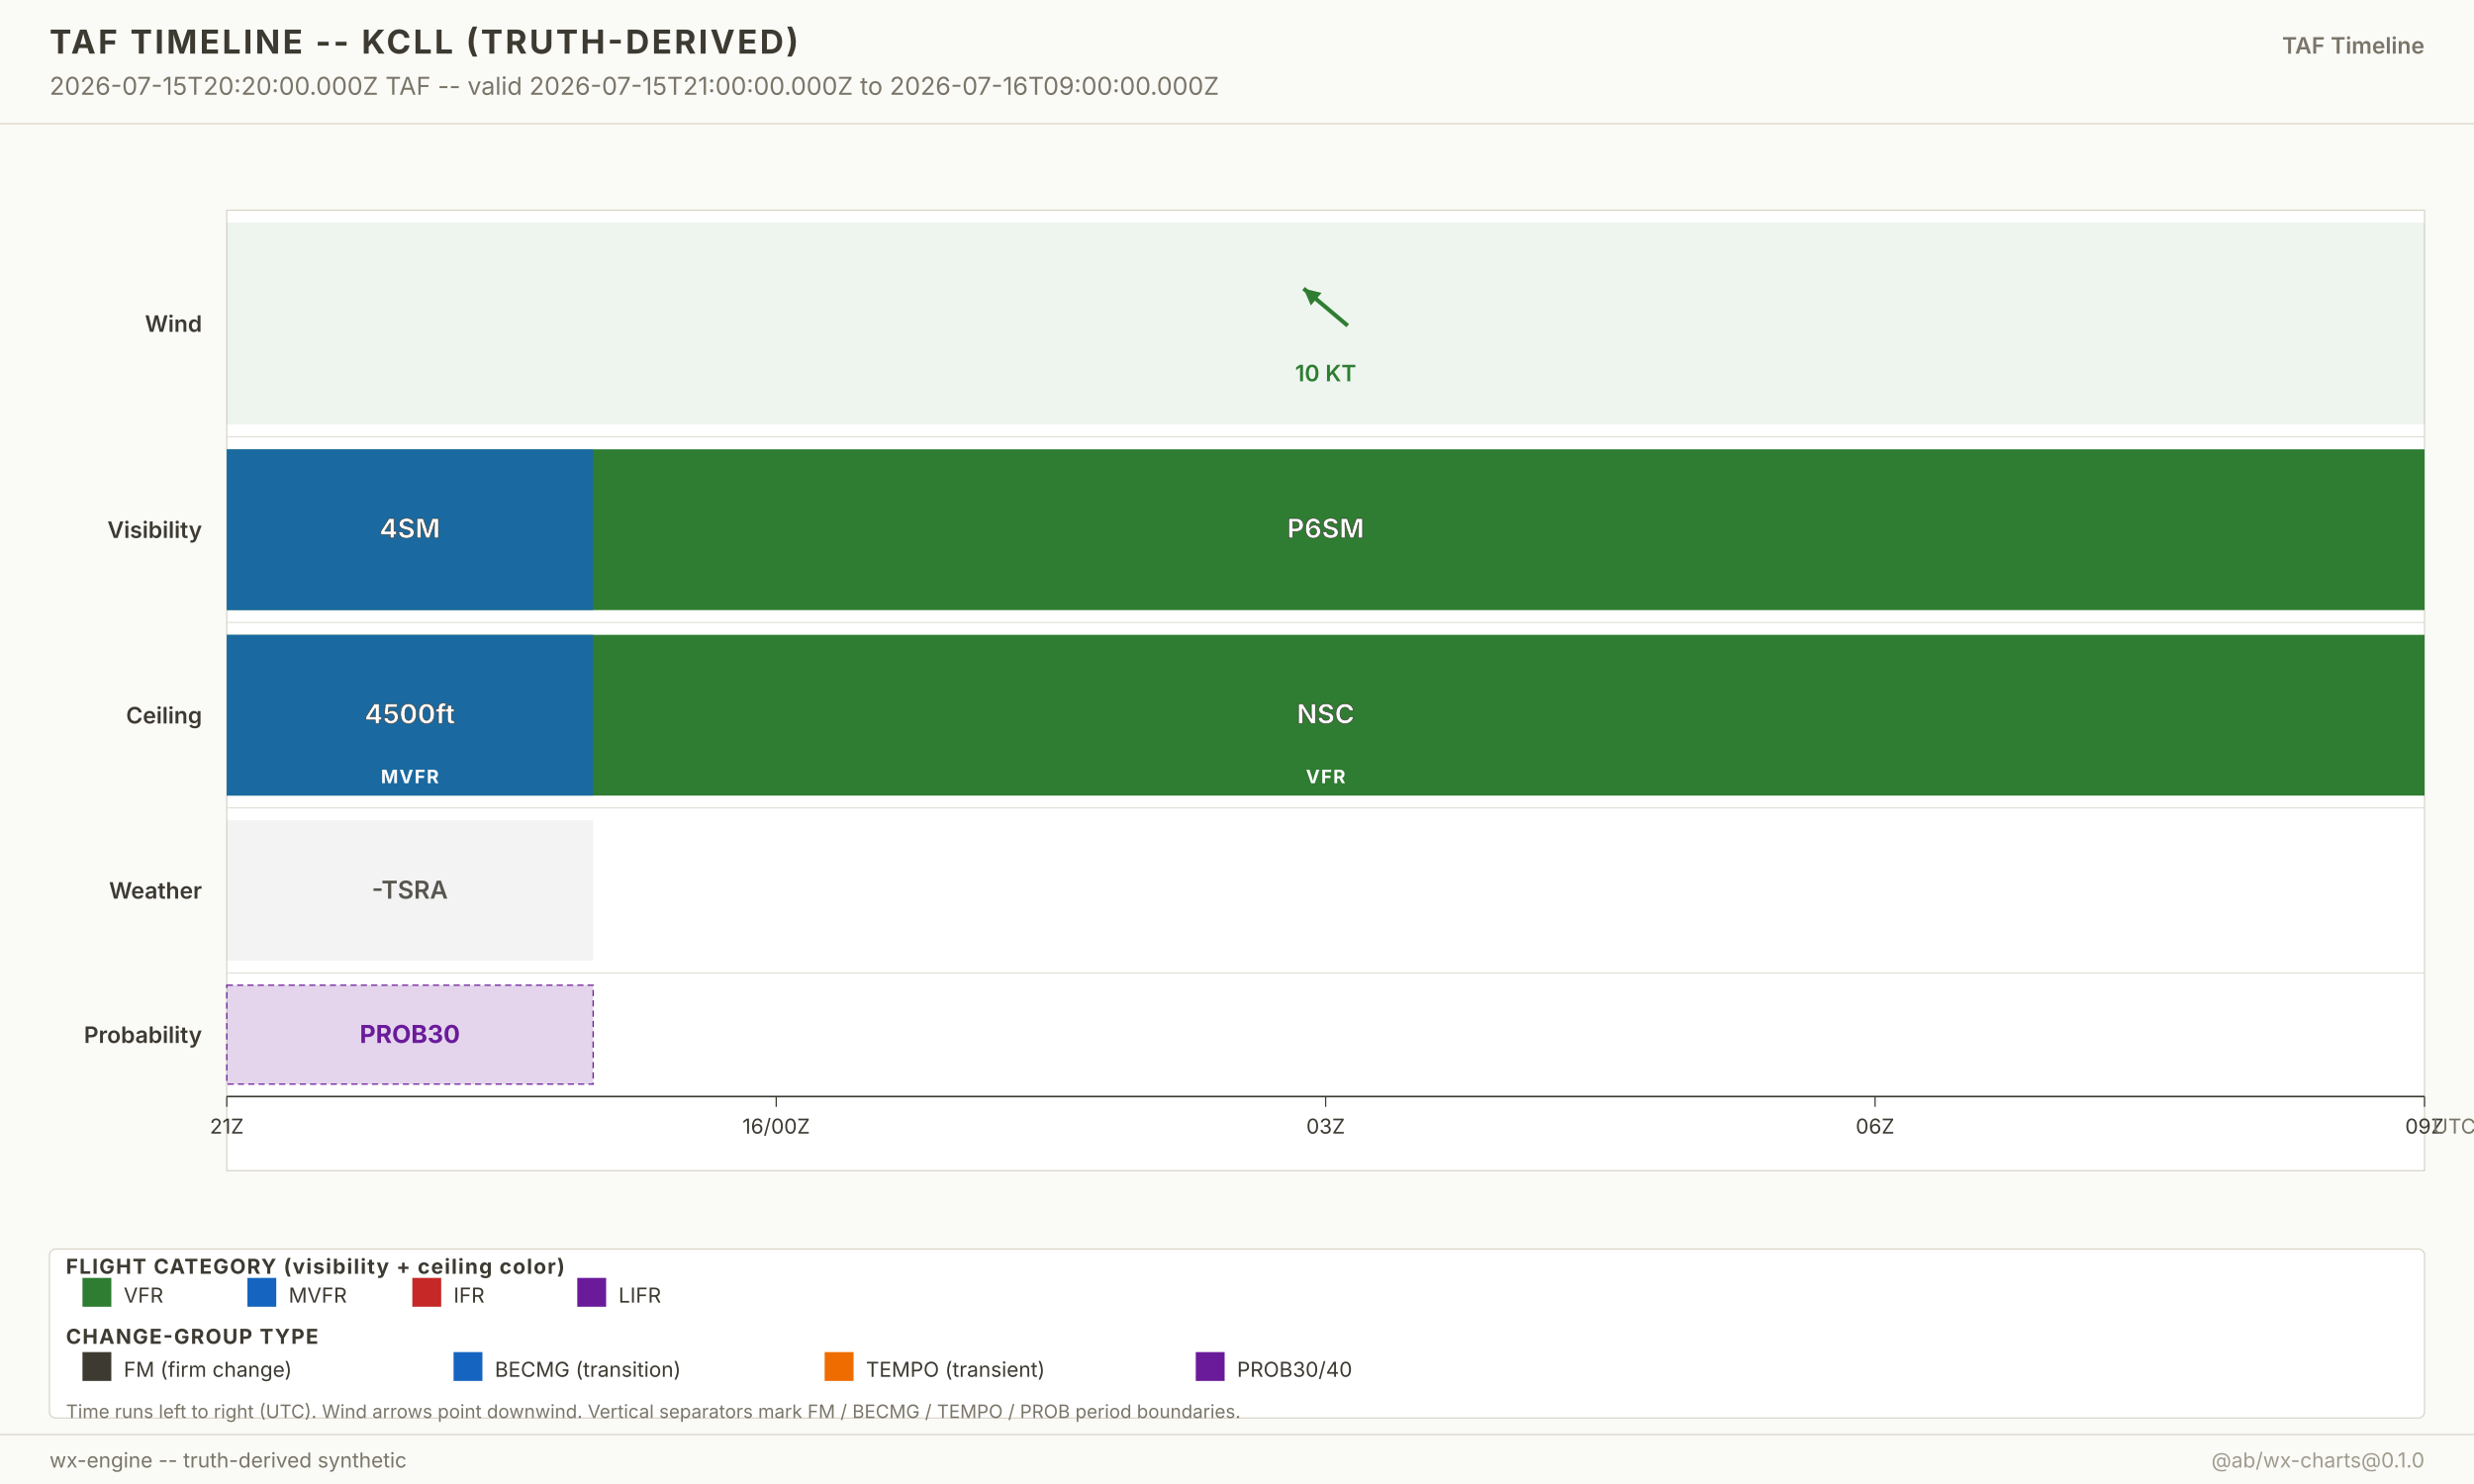
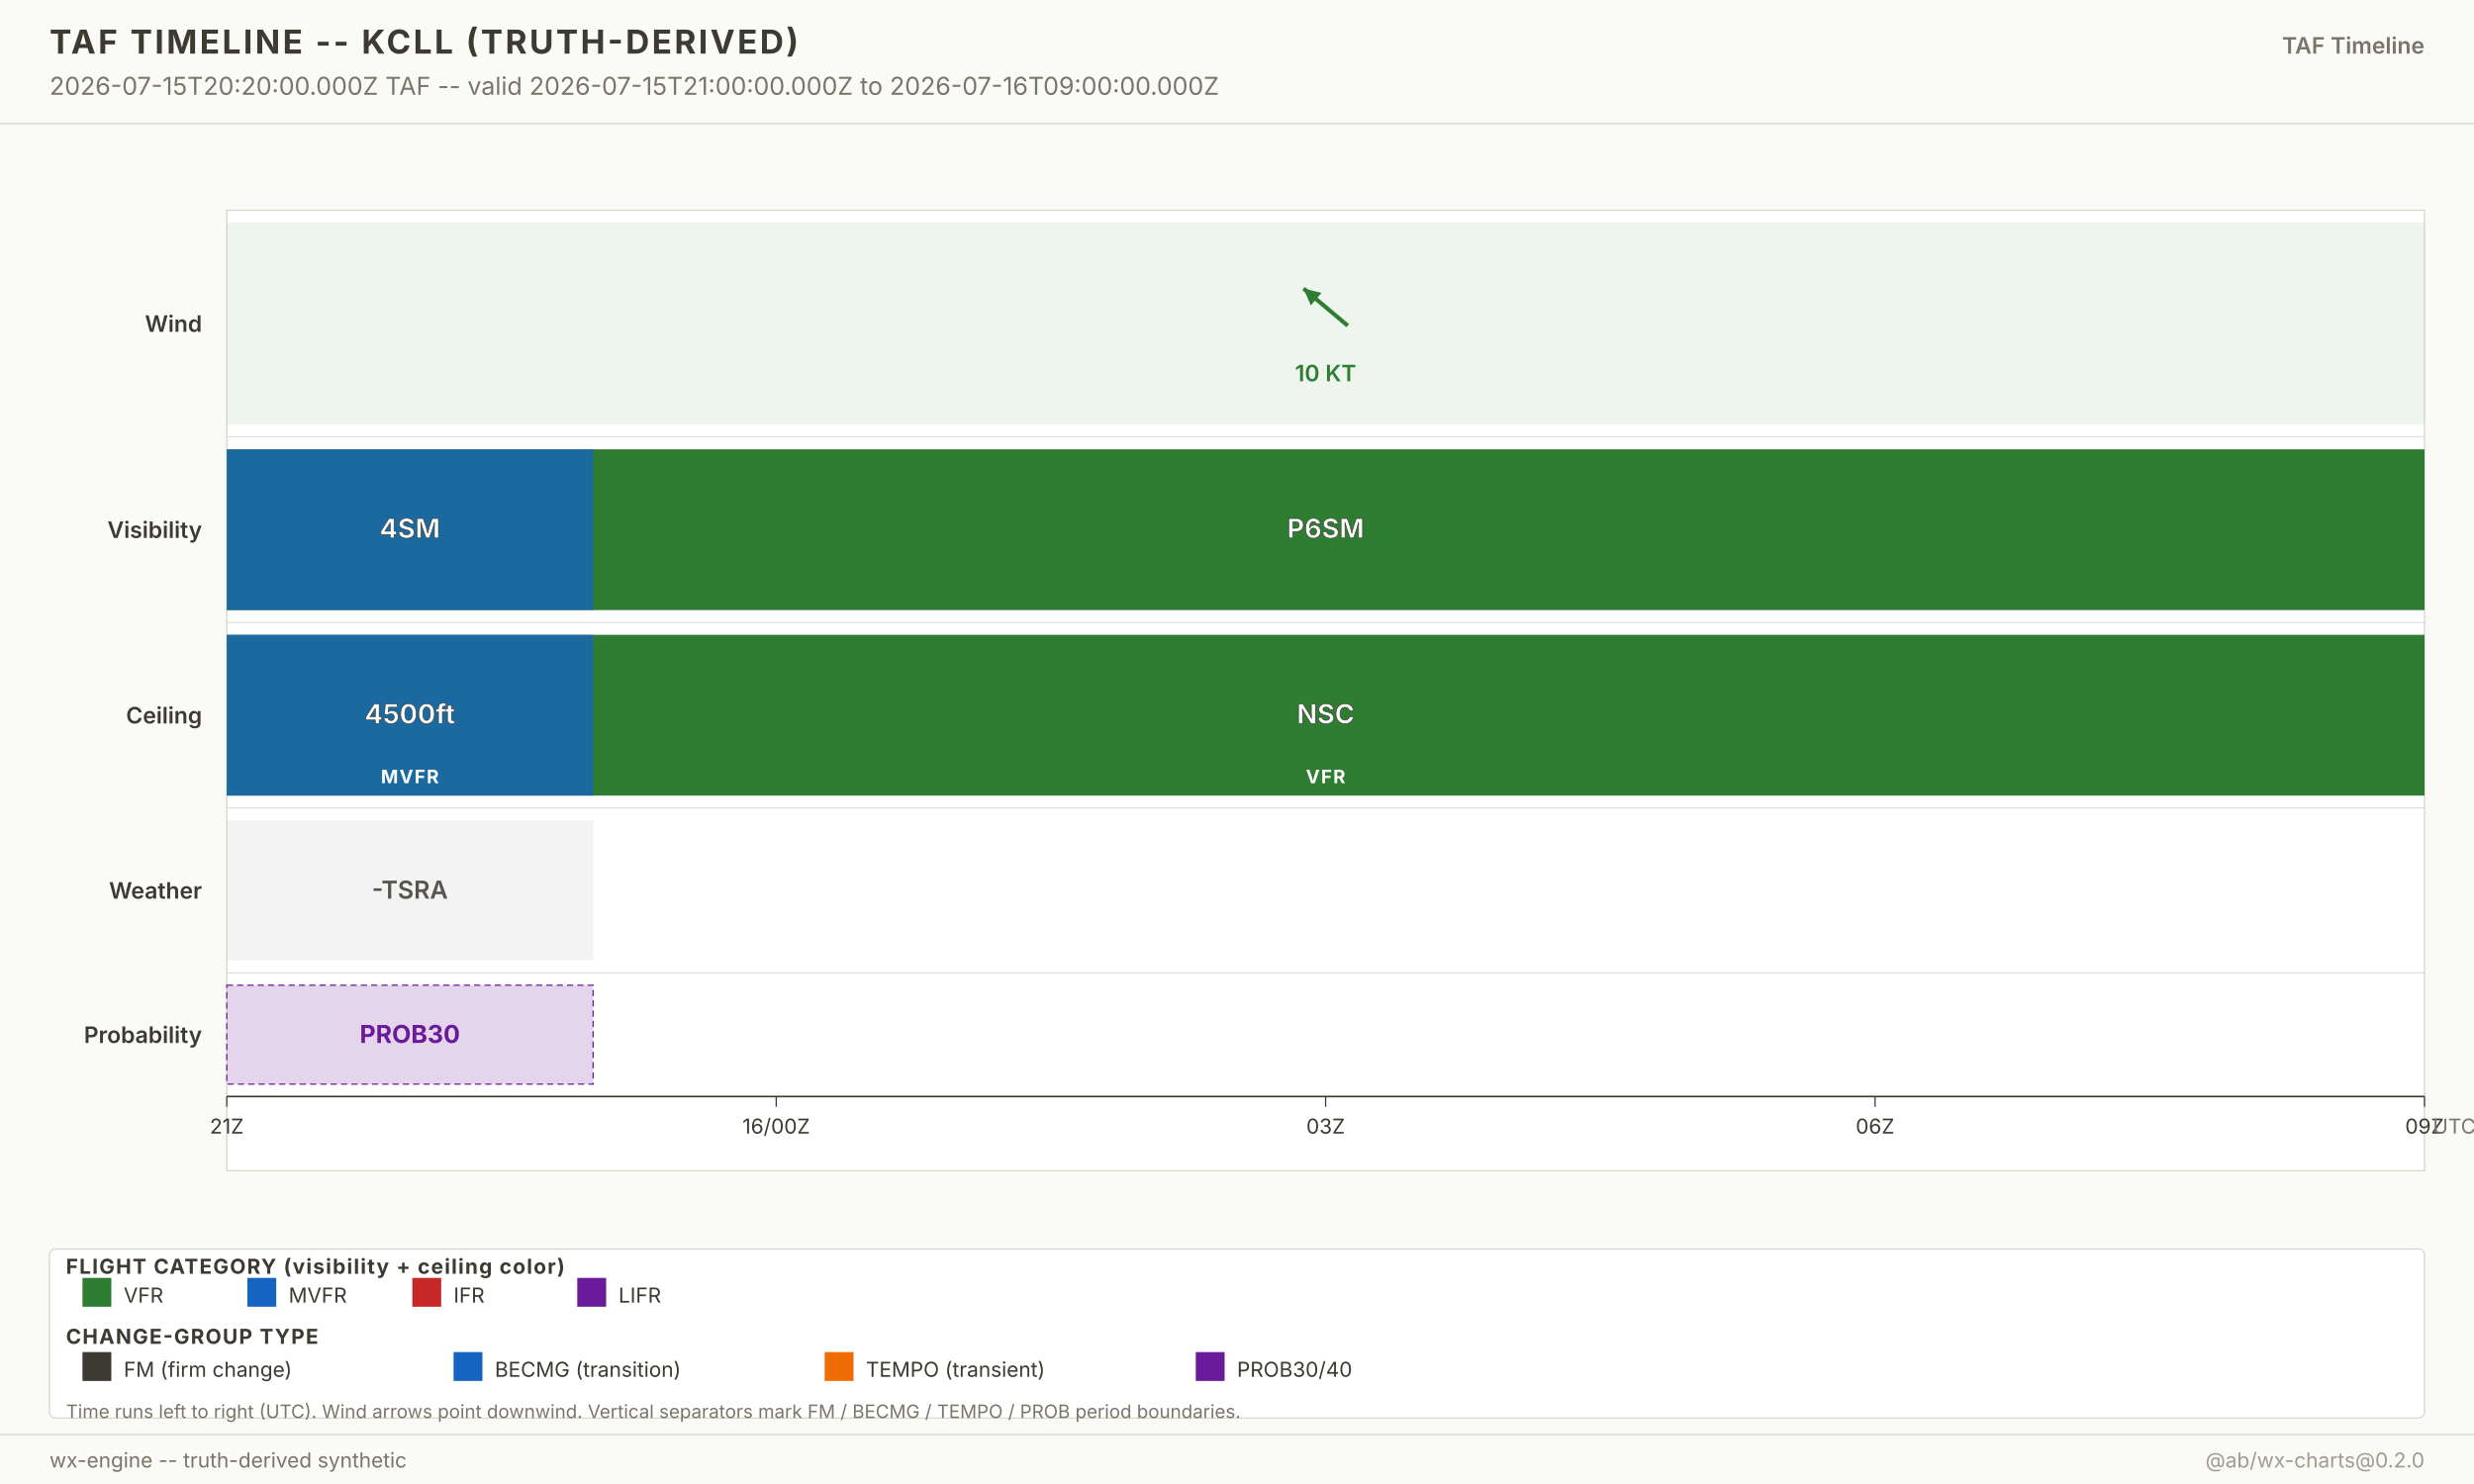
<svg xmlns="http://www.w3.org/2000/svg" width="1200" height="720" viewBox="0 0 1200 720" font-family="-apple-system, system-ui, sans-serif">
  <g class="layer-background">
    <rect x="0" y="0" width="1200" height="720" fill="#fafaf7" />
  </g>
  <g class="layer-graticule" />
+   <g class="layer-north-america-context" />
  <g class="layer-basemap-fill" />
  <g class="layer-basemap-borders" />
  <g class="layer-raster-overlay" />
  <g class="layer-basemap-re-stroke" />
  <g class="layer-vector-symbology">
    <g class="timeline-plot">
      <rect x="110" y="102" width="1066" height="466" fill="white" stroke="#d8d4c8" stroke-width="0.6" />
      <text x="98" y="161.0" text-anchor="end" font-size="11" font-weight="600" fill="#3d3a32">Wind</text>
      <rect x="110.0" y="108.0" width="1066.0" height="98.0" fill="#2e7d32" fill-opacity="0.08" />
      <g opacity="1">
        <line x1="653.7" y1="158.0" x2="632.3" y2="140.0" stroke="#2e7d32" stroke-width="2" />
        <polygon points="632.3,140.0 641.0,142.1 635.8,148.2" fill="#2e7d32" />
      </g>
      <text x="643.0" y="185.0" text-anchor="middle" font-size="11" font-weight="600" fill="#2e7d32" opacity="1">10 KT</text>
      <line x1="110" y1="212.0" x2="1176.0" y2="212.0" stroke="#d8d4c8" stroke-width="0.4" />
      <text x="98" y="261.0" text-anchor="end" font-size="11" font-weight="600" fill="#3d3a32">Visibility</text>
      <rect x="110.0" y="218.0" width="1066.0" height="78.0" fill="#2e7d32" fill-opacity="1" />
      <text x="643.0" y="261.0" text-anchor="middle" font-size="13" font-weight="700" fill="white" stroke="#3d3a32" stroke-width="0.3">P6SM</text>
      <rect x="110.0" y="218.0" width="177.7" height="78.0" fill="#1565c0" fill-opacity="0.78" />
      <text x="198.8" y="261.0" text-anchor="middle" font-size="13" font-weight="700" fill="white" stroke="#3d3a32" stroke-width="0.3">4SM</text>
      <line x1="110" y1="302.0" x2="1176.0" y2="302.0" stroke="#d8d4c8" stroke-width="0.4" />
      <text x="98" y="351.0" text-anchor="end" font-size="11" font-weight="600" fill="#3d3a32">Ceiling</text>
      <rect x="110.0" y="308.0" width="1066.0" height="78.0" fill="#2e7d32" fill-opacity="1" />
      <text x="643.0" y="351.0" text-anchor="middle" font-size="13" font-weight="700" fill="white" stroke="#3d3a32" stroke-width="0.3">NSC</text>
      <text x="643.0" y="380.0" text-anchor="middle" font-size="9" font-weight="700" fill="white" letter-spacing="0.6">VFR</text>
      <rect x="110.0" y="308.0" width="177.7" height="78.0" fill="#1565c0" fill-opacity="0.78" />
      <text x="198.8" y="351.0" text-anchor="middle" font-size="13" font-weight="700" fill="white" stroke="#3d3a32" stroke-width="0.3">4500ft</text>
      <text x="198.8" y="380.0" text-anchor="middle" font-size="9" font-weight="700" fill="white" letter-spacing="0.6">MVFR</text>
      <line x1="110" y1="392.0" x2="1176.0" y2="392.0" stroke="#d8d4c8" stroke-width="0.4" />
      <text x="98" y="436.0" text-anchor="end" font-size="11" font-weight="600" fill="#3d3a32">Weather</text>
      <rect x="110.0" y="398.0" width="177.7" height="68.0" fill="#3d3a32" fill-opacity="0.06" />
      <text x="198.8" y="436.0" text-anchor="middle" font-size="12" font-weight="600" fill="#3d3a32" opacity="0.85">-TSRA</text>
      <line x1="110" y1="472.0" x2="1176.0" y2="472.0" stroke="#d8d4c8" stroke-width="0.4" />
      <text x="98" y="506.0" text-anchor="end" font-size="11" font-weight="600" fill="#3d3a32">Probability</text>
      <rect x="110.0" y="478.0" width="177.7" height="48.0" fill="#6a1b9a" fill-opacity="0.18" stroke="#6a1b9a" stroke-width="0.6" stroke-dasharray="3,2" />
      <text x="198.8" y="506.0" text-anchor="middle" font-size="12" font-weight="700" fill="#6a1b9a">PROB30</text>
      <line x1="110" y1="532.0" x2="1176.0" y2="532.0" stroke="#3d3a32" stroke-width="0.8" />
      <g class="time-axis">
        <line x1="110.0" y1="532.0" x2="110.0" y2="537.0" stroke="#3d3a32" stroke-width="0.6" />
        <text x="110.0" y="550.0" text-anchor="middle" font-size="10" fill="#3d3a32">21Z</text>
        <line x1="376.5" y1="532.0" x2="376.5" y2="537.0" stroke="#3d3a32" stroke-width="0.6" />
        <text x="376.5" y="550.0" text-anchor="middle" font-size="10" fill="#3d3a32">16/00Z</text>
        <line x1="643.0" y1="532.0" x2="643.0" y2="537.0" stroke="#3d3a32" stroke-width="0.6" />
        <text x="643.0" y="550.0" text-anchor="middle" font-size="10" fill="#3d3a32">03Z</text>
        <line x1="909.5" y1="532.0" x2="909.5" y2="537.0" stroke="#3d3a32" stroke-width="0.6" />
        <text x="909.5" y="550.0" text-anchor="middle" font-size="10" fill="#3d3a32">06Z</text>
        <line x1="1176.0" y1="532.0" x2="1176.0" y2="537.0" stroke="#3d3a32" stroke-width="0.6" />
        <text x="1176.0" y="550.0" text-anchor="middle" font-size="10" fill="#3d3a32">09Z</text>
        <text x="1180.0" y="550.0" font-size="10" fill="#7a7568">UTC</text>
      </g>
    </g>
  </g>
  <g class="layer-point-symbology" />
  <g class="layer-chrome">
    <g class="chrome-title">
      <rect x="0" y="0" width="1200" height="60" fill="#fafaf7" />
      <line x1="0" y1="60" x2="1200" y2="60" stroke="#d8d4c8" stroke-width="0.6" />
      <text x="24" y="26" font-size="16" font-weight="700" fill="#3d3a32" letter-spacing="1.2">TAF TIMELINE -- KCLL (TRUTH-DERIVED)</text>
      <text x="24" y="46" font-size="12" fill="#7a7568">2026-07-15T20:20:00.000Z TAF -- valid 2026-07-15T21:00:00.000Z to 2026-07-16T09:00:00.000Z</text>
      <text x="1176" y="26" text-anchor="end" font-size="11" font-weight="600" fill="#7a7568">TAF Timeline</text>
    </g>
    <g class="footer-taf-legend">
      <rect x="24" y="606" width="1152" height="82" fill="white" fill-opacity="0.94" stroke="#d8d4c8" stroke-width="0.6" rx="3" />
      <text x="32" y="618.0" font-size="10" font-weight="700" fill="#3d3a32" letter-spacing="0.6">FLIGHT CATEGORY (visibility + ceiling color)</text>
      <rect x="40" y="620.0" width="14" height="14" fill="#2e7d32" />
      <text x="60" y="632.0" font-size="10" fill="#3d3a32">VFR</text>
      <rect x="120" y="620.0" width="14" height="14" fill="#1565c0" />
      <text x="140" y="632.0" font-size="10" fill="#3d3a32">MVFR</text>
      <rect x="200" y="620.0" width="14" height="14" fill="#c62828" />
      <text x="220" y="632.0" font-size="10" fill="#3d3a32">IFR</text>
      <rect x="280" y="620.0" width="14" height="14" fill="#6a1b9a" />
      <text x="300" y="632.0" font-size="10" fill="#3d3a32">LIFR</text>
      <text x="32" y="652.0" font-size="10" font-weight="700" fill="#3d3a32" letter-spacing="0.6">CHANGE-GROUP TYPE</text>
      <rect x="40" y="656.0" width="14" height="14" fill="#3d3a32" />
      <text x="60" y="668.0" font-size="10" fill="#3d3a32">FM (firm change)</text>
      <rect x="220" y="656.0" width="14" height="14" fill="#1565c0" />
      <text x="240" y="668.0" font-size="10" fill="#3d3a32">BECMG (transition)</text>
      <rect x="400" y="656.0" width="14" height="14" fill="#ef6c00" />
      <text x="420" y="668.0" font-size="10" fill="#3d3a32">TEMPO (transient)</text>
      <rect x="580" y="656.0" width="14" height="14" fill="#6a1b9a" />
      <text x="600" y="668.0" font-size="10" fill="#3d3a32">PROB30/40</text>
      <text x="32" y="688.0" font-size="9" fill="#7a7568">Time runs left to right (UTC). Wind arrows point downwind. Vertical separators mark FM / BECMG / TEMPO / PROB period boundaries.</text>
    </g>
    <g class="chrome-footer">
      <rect x="0" y="696" width="1200" height="24" fill="#fafaf7" />
      <line x1="0" y1="696" x2="1200" y2="696" stroke="#d8d4c8" stroke-width="0.6" />
      <text x="24" y="712" font-size="10" fill="#7a7568">wx-engine -- truth-derived synthetic</text>
-       <text x="1176" y="712" text-anchor="end" font-size="10" fill="#a09b8d">@ab/wx-charts@0.1.0</text>
+       <text x="1176" y="712" text-anchor="end" font-size="10" fill="#a09b8d">@ab/wx-charts@0.2.0</text>
    </g>
  </g>
</svg>
